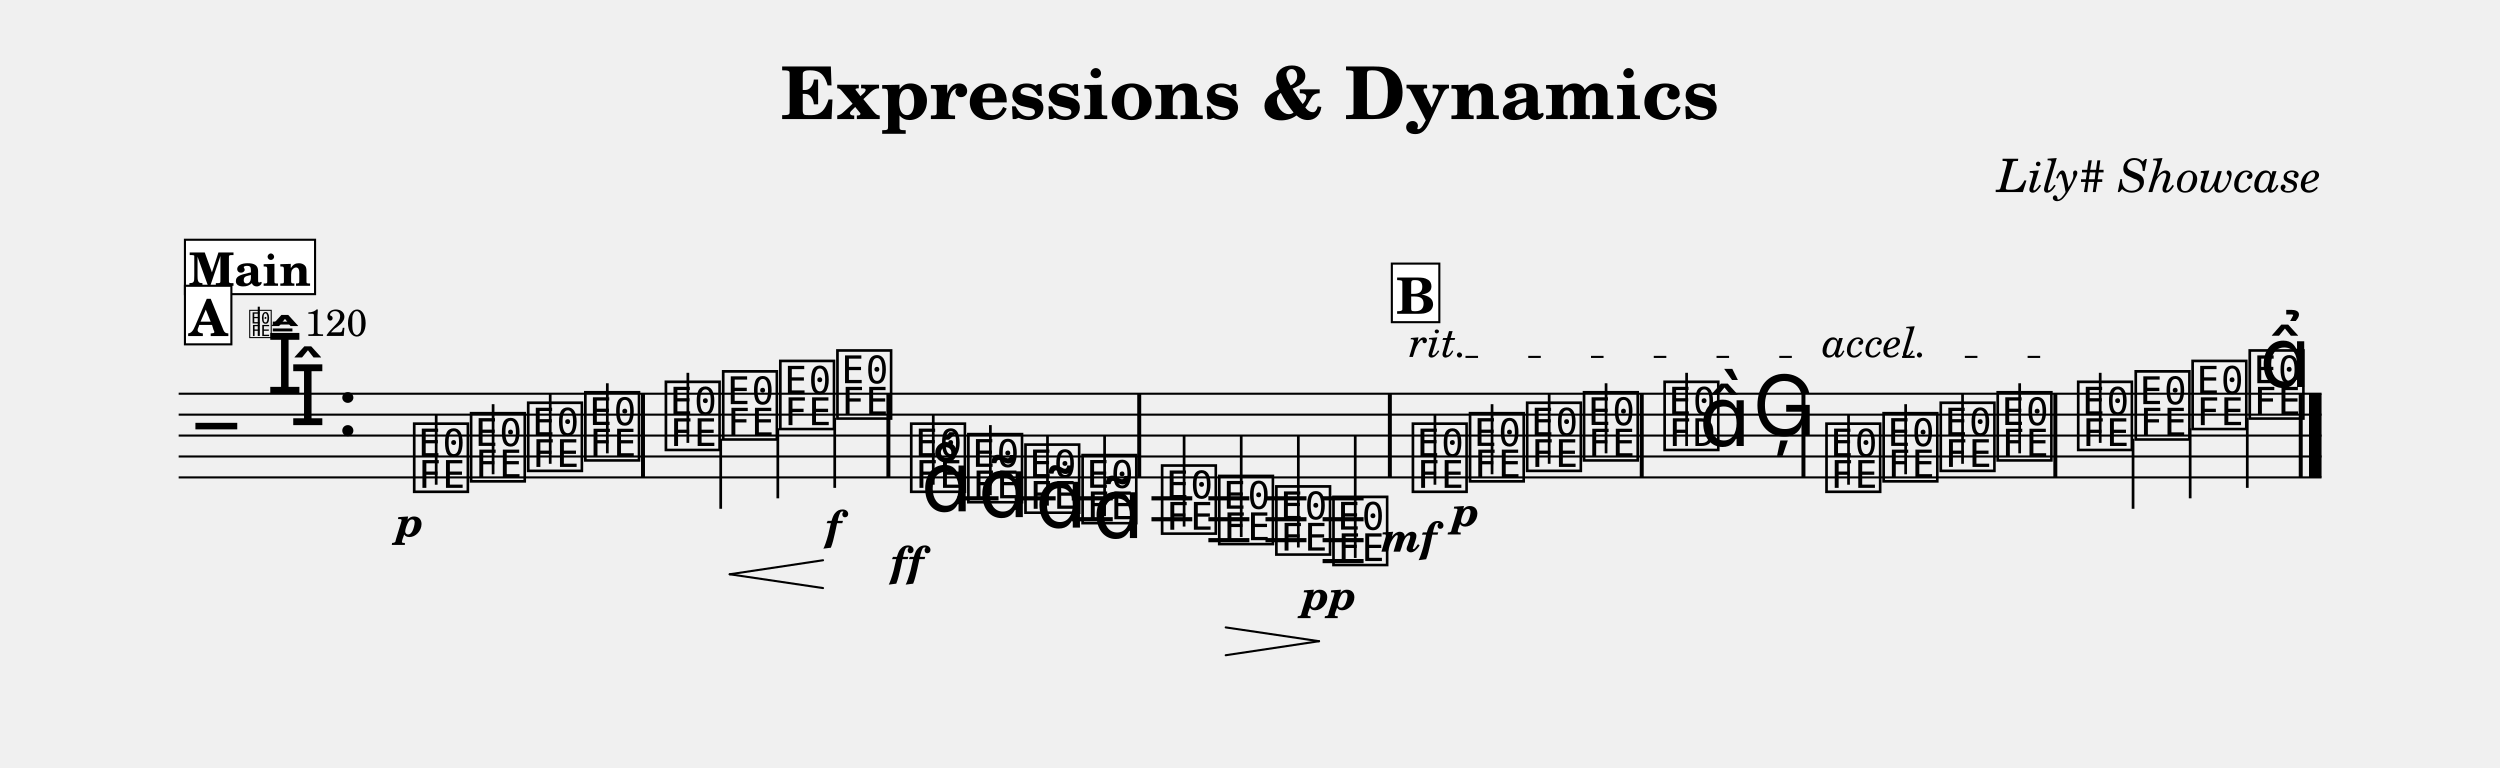
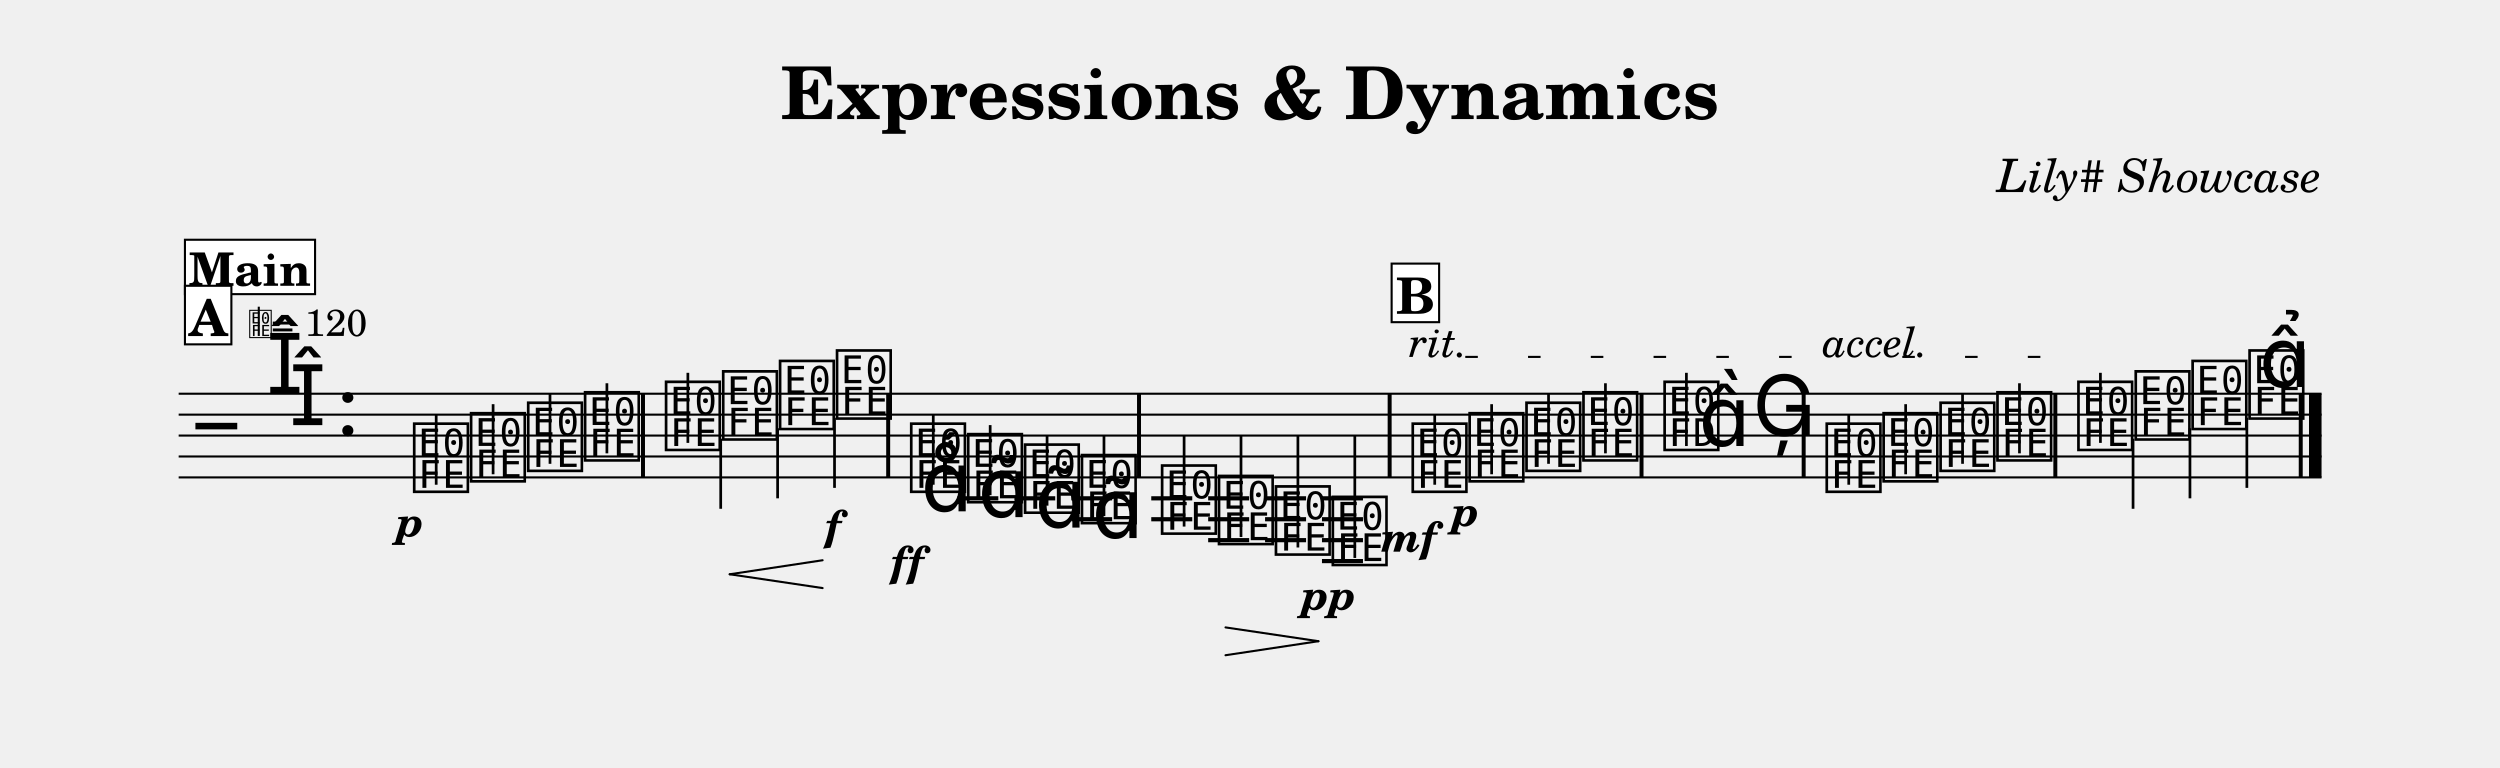
<svg xmlns="http://www.w3.org/2000/svg" width="1195.0" height="366.9" viewBox="0 0 119.50 36.69" font-family="TeX Gyre Schola, serif">
  <style>
  @font-face { font-family: 'Emmentaler'; src: local('Emmentaler'); }
  .music { font-family: 'Emmentaler', serif; }
</style>
  <text x="59.75" y="5.69" font-size="3.49" font-weight="bold" text-anchor="middle" data-pos="98">Expressions &amp; Dynamics</text>
  <text x="110.97" y="9.18" font-size="2.20" font-style="italic" text-anchor="end" data-pos="132">Lily# Showcase</text>
  <g transform="translate(8.54,0.00) scale(1,1)">
    <line x1="0.00" y1="18.82" x2="102.43" y2="18.82" stroke="#000000" stroke-width="0.100" />
    <line x1="0.00" y1="19.82" x2="102.43" y2="19.82" stroke="#000000" stroke-width="0.100" />
    <line x1="0.00" y1="20.82" x2="102.43" y2="20.82" stroke="#000000" stroke-width="0.100" />
    <line x1="0.00" y1="21.82" x2="102.43" y2="21.82" stroke="#000000" stroke-width="0.100" />
    <line x1="0.00" y1="22.82" x2="102.43" y2="22.82" stroke="#000000" stroke-width="0.100" />
    <text class="music" x="0.80" y="21.82" font-size="4.00"></text>
    <text class="music" x="4.19" y="18.82" font-size="4.00" data-pos="169"></text>
    <text class="music" x="5.29" y="20.32" font-size="4.00" data-pos="169"></text>
    <text class="music" x="7.54" y="20.82" font-size="4.00" data-pos="160"></text>
-     <line x1="37.23" y1="23.82" x2="39.19" y2="23.82" stroke="#000000" stroke-width="0.200" />
-     <line x1="39.96" y1="23.82" x2="41.92" y2="23.82" stroke="#000000" stroke-width="0.200" />
-     <line x1="42.69" y1="23.82" x2="44.65" y2="23.82" stroke="#000000" stroke-width="0.200" />
-     <line x1="42.69" y1="24.82" x2="44.65" y2="24.82" stroke="#000000" stroke-width="0.200" />
-     <line x1="46.50" y1="23.82" x2="48.45" y2="23.82" stroke="#000000" stroke-width="0.200" />
-     <line x1="46.50" y1="24.82" x2="48.45" y2="24.82" stroke="#000000" stroke-width="0.200" />
-     <line x1="49.22" y1="23.82" x2="51.18" y2="23.82" stroke="#000000" stroke-width="0.200" />
-     <line x1="49.22" y1="24.82" x2="51.18" y2="24.82" stroke="#000000" stroke-width="0.200" />
-     <line x1="49.22" y1="25.82" x2="51.18" y2="25.82" stroke="#000000" stroke-width="0.200" />
-     <line x1="51.95" y1="23.82" x2="53.91" y2="23.82" stroke="#000000" stroke-width="0.200" />
-     <line x1="51.95" y1="24.82" x2="53.91" y2="24.82" stroke="#000000" stroke-width="0.200" />
-     <line x1="51.95" y1="25.82" x2="53.91" y2="25.82" stroke="#000000" stroke-width="0.200" />
-     <line x1="54.68" y1="23.82" x2="56.64" y2="23.82" stroke="#000000" stroke-width="0.200" />
-     <line x1="54.68" y1="24.82" x2="56.64" y2="24.82" stroke="#000000" stroke-width="0.200" />
-     <line x1="54.68" y1="25.82" x2="56.64" y2="25.82" stroke="#000000" stroke-width="0.200" />
-     <line x1="54.68" y1="26.82" x2="56.64" y2="26.82" stroke="#000000" stroke-width="0.200" />
+     <line x1="37.23" y1="23.82" x2="39.18" y2="23.82" stroke="#000000" stroke-width="0.200" />
+     <line x1="39.95" y1="23.82" x2="41.90" y2="23.82" stroke="#000000" stroke-width="0.200" />
+     <line x1="42.67" y1="23.82" x2="44.62" y2="23.82" stroke="#000000" stroke-width="0.200" />
+     <line x1="42.67" y1="24.82" x2="44.62" y2="24.82" stroke="#000000" stroke-width="0.200" />
+     <line x1="46.49" y1="23.82" x2="48.45" y2="23.82" stroke="#000000" stroke-width="0.200" />
+     <line x1="46.49" y1="24.82" x2="48.45" y2="24.82" stroke="#000000" stroke-width="0.200" />
+     <line x1="49.21" y1="23.82" x2="51.17" y2="23.82" stroke="#000000" stroke-width="0.200" />
+     <line x1="49.21" y1="24.82" x2="51.17" y2="24.82" stroke="#000000" stroke-width="0.200" />
+     <line x1="49.21" y1="25.82" x2="51.17" y2="25.82" stroke="#000000" stroke-width="0.200" />
+     <line x1="51.93" y1="23.82" x2="53.89" y2="23.82" stroke="#000000" stroke-width="0.200" />
+     <line x1="51.93" y1="24.82" x2="53.89" y2="24.82" stroke="#000000" stroke-width="0.200" />
+     <line x1="51.93" y1="25.82" x2="53.89" y2="25.82" stroke="#000000" stroke-width="0.200" />
+     <line x1="54.65" y1="23.82" x2="56.61" y2="23.82" stroke="#000000" stroke-width="0.200" />
+     <line x1="54.65" y1="24.82" x2="56.61" y2="24.82" stroke="#000000" stroke-width="0.200" />
+     <line x1="54.65" y1="25.82" x2="56.61" y2="25.82" stroke="#000000" stroke-width="0.200" />
+     <line x1="54.65" y1="26.82" x2="56.61" y2="26.82" stroke="#000000" stroke-width="0.200" />
    <text class="music" x="11.07" y="23.32" font-size="4.00" data-pos="210"></text>
    <line x1="12.31" y1="23.17" x2="12.31" y2="19.82" stroke="#000000" stroke-width="0.130" />
    <text class="music" x="13.79" y="22.82" font-size="4.00" data-pos="288"></text>
    <line x1="15.03" y1="22.67" x2="15.03" y2="19.32" stroke="#000000" stroke-width="0.130" />
    <text class="music" x="16.52" y="22.32" font-size="4.00" data-pos="290"></text>
-     <line x1="17.76" y1="22.17" x2="17.76" y2="18.82" stroke="#000000" stroke-width="0.130" />
-     <text class="music" x="19.25" y="21.82" font-size="4.00" data-pos="294"></text>
-     <line x1="20.49" y1="21.67" x2="20.49" y2="18.32" stroke="#000000" stroke-width="0.130" />
-     <text class="music" x="23.10" y="21.32" font-size="4.00" data-pos="298"></text>
+     <line x1="17.75" y1="22.17" x2="17.75" y2="18.82" stroke="#000000" stroke-width="0.130" />
+     <text class="music" x="19.24" y="21.82" font-size="4.00" data-pos="294"></text>
+     <line x1="20.47" y1="21.67" x2="20.47" y2="18.32" stroke="#000000" stroke-width="0.130" />
+     <text class="music" x="23.11" y="21.32" font-size="4.00" data-pos="298"></text>
    <line x1="24.34" y1="21.17" x2="24.34" y2="17.82" stroke="#000000" stroke-width="0.130" />
    <text class="music" x="25.84" y="20.82" font-size="4.00" data-pos="309"></text>
    <line x1="25.91" y1="20.97" x2="25.91" y2="24.32" stroke="#000000" stroke-width="0.130" />
-     <text class="music" x="28.57" y="20.32" font-size="4.00" data-pos="311"></text>
-     <line x1="28.64" y1="20.47" x2="28.64" y2="23.82" stroke="#000000" stroke-width="0.130" />
-     <text class="music" x="31.30" y="19.82" font-size="4.00" data-pos="315"></text>
-     <line x1="31.36" y1="19.97" x2="31.36" y2="23.32" stroke="#000000" stroke-width="0.130" />
+     <text class="music" x="28.56" y="20.32" font-size="4.00" data-pos="311"></text>
+     <line x1="28.63" y1="20.47" x2="28.63" y2="23.82" stroke="#000000" stroke-width="0.130" />
+     <text class="music" x="31.28" y="19.82" font-size="4.00" data-pos="315"></text>
+     <line x1="31.35" y1="19.97" x2="31.35" y2="23.32" stroke="#000000" stroke-width="0.130" />
    <text class="music" x="34.83" y="23.32" font-size="4.00" data-pos="339"></text>
    <line x1="36.07" y1="23.17" x2="36.07" y2="19.82" stroke="#000000" stroke-width="0.130" />
-     <text class="music" x="37.56" y="23.82" font-size="4.00" data-pos="391"></text>
-     <line x1="38.80" y1="23.67" x2="38.80" y2="20.32" stroke="#000000" stroke-width="0.130" />
-     <text class="music" x="40.29" y="24.32" font-size="4.00" data-pos="404"></text>
-     <line x1="41.53" y1="24.17" x2="41.53" y2="20.82" stroke="#000000" stroke-width="0.130" />
-     <text class="music" x="43.02" y="24.82" font-size="4.00" data-pos="415"></text>
-     <line x1="44.26" y1="24.67" x2="44.26" y2="20.82" stroke="#000000" stroke-width="0.130" />
+     <text class="music" x="37.55" y="23.82" font-size="4.00" data-pos="391"></text>
+     <line x1="38.79" y1="23.67" x2="38.79" y2="20.32" stroke="#000000" stroke-width="0.130" />
+     <text class="music" x="40.27" y="24.32" font-size="4.00" data-pos="404"></text>
+     <line x1="41.51" y1="24.17" x2="41.51" y2="20.82" stroke="#000000" stroke-width="0.130" />
+     <text class="music" x="42.99" y="24.82" font-size="4.00" data-pos="415"></text>
+     <line x1="44.23" y1="24.67" x2="44.23" y2="20.82" stroke="#000000" stroke-width="0.130" />
    <text class="music" x="46.82" y="25.32" font-size="4.00" data-pos="428"></text>
    <line x1="48.06" y1="25.17" x2="48.06" y2="20.82" stroke="#000000" stroke-width="0.130" />
-     <text class="music" x="49.55" y="25.82" font-size="4.00" data-pos="441"></text>
-     <line x1="50.79" y1="25.67" x2="50.79" y2="20.82" stroke="#000000" stroke-width="0.130" />
-     <text class="music" x="52.28" y="26.32" font-size="4.00" data-pos="445"></text>
-     <line x1="53.52" y1="26.17" x2="53.52" y2="20.82" stroke="#000000" stroke-width="0.130" />
-     <text class="music" x="55.01" y="26.82" font-size="4.00" data-pos="447"></text>
-     <line x1="56.24" y1="26.67" x2="56.24" y2="20.82" stroke="#000000" stroke-width="0.130" />
-     <text class="music" x="58.81" y="23.32" font-size="4.00" data-pos="473"></text>
-     <line x1="60.05" y1="23.17" x2="60.05" y2="19.82" stroke="#000000" stroke-width="0.130" />
-     <text class="music" x="61.54" y="22.82" font-size="4.00" data-pos="533"></text>
-     <line x1="62.78" y1="22.67" x2="62.78" y2="19.32" stroke="#000000" stroke-width="0.130" />
-     <text class="music" x="64.27" y="22.32" font-size="4.00" data-pos="541"></text>
-     <line x1="65.51" y1="22.17" x2="65.51" y2="18.82" stroke="#000000" stroke-width="0.130" />
-     <text class="music" x="66.99" y="21.82" font-size="4.00" data-pos="545"></text>
-     <line x1="68.23" y1="21.67" x2="68.23" y2="18.32" stroke="#000000" stroke-width="0.130" />
+     <text class="music" x="49.54" y="25.82" font-size="4.00" data-pos="441"></text>
+     <line x1="50.78" y1="25.67" x2="50.78" y2="20.82" stroke="#000000" stroke-width="0.130" />
+     <text class="music" x="52.26" y="26.32" font-size="4.00" data-pos="445"></text>
+     <line x1="53.50" y1="26.17" x2="53.50" y2="20.82" stroke="#000000" stroke-width="0.130" />
+     <text class="music" x="54.98" y="26.82" font-size="4.00" data-pos="447"></text>
+     <line x1="56.22" y1="26.67" x2="56.22" y2="20.82" stroke="#000000" stroke-width="0.130" />
+     <text class="music" x="58.80" y="23.32" font-size="4.00" data-pos="473"></text>
+     <line x1="60.04" y1="23.17" x2="60.04" y2="19.82" stroke="#000000" stroke-width="0.130" />
+     <text class="music" x="61.52" y="22.82" font-size="4.00" data-pos="533"></text>
+     <line x1="62.76" y1="22.67" x2="62.76" y2="19.32" stroke="#000000" stroke-width="0.130" />
+     <text class="music" x="64.24" y="22.32" font-size="4.00" data-pos="541"></text>
+     <line x1="65.48" y1="22.17" x2="65.48" y2="18.82" stroke="#000000" stroke-width="0.130" />
+     <text class="music" x="66.96" y="21.82" font-size="4.00" data-pos="545"></text>
+     <line x1="68.20" y1="21.67" x2="68.20" y2="18.32" stroke="#000000" stroke-width="0.130" />
    <text class="music" x="70.84" y="21.32" font-size="4.00" data-pos="549"></text>
-     <line x1="72.08" y1="21.32" x2="72.08" y2="17.82" stroke="#000000" stroke-width="0.130" />
-     <text class="music" x="72.67" y="21.32" font-size="4.00"></text>
+     <line x1="72.07" y1="21.32" x2="72.07" y2="17.82" stroke="#000000" stroke-width="0.130" />
+     <text class="music" x="72.66" y="21.32" font-size="4.00"></text>
    <text class="music" x="75.23" y="20.82" font-size="4.00" data-pos="555"></text>
-     <text class="music" x="78.58" y="23.32" font-size="4.00" data-pos="579"></text>
-     <line x1="79.82" y1="23.17" x2="79.82" y2="19.82" stroke="#000000" stroke-width="0.130" />
+     <text class="music" x="78.59" y="23.32" font-size="4.00" data-pos="579"></text>
+     <line x1="79.83" y1="23.17" x2="79.83" y2="19.82" stroke="#000000" stroke-width="0.130" />
    <text class="music" x="81.31" y="22.82" font-size="4.00" data-pos="624"></text>
    <line x1="82.55" y1="22.67" x2="82.55" y2="19.32" stroke="#000000" stroke-width="0.130" />
-     <text class="music" x="84.04" y="22.32" font-size="4.00" data-pos="626"></text>
+     <text class="music" x="84.03" y="22.32" font-size="4.00" data-pos="626"></text>
    <line x1="85.27" y1="22.17" x2="85.27" y2="18.82" stroke="#000000" stroke-width="0.130" />
-     <text class="music" x="86.76" y="21.82" font-size="4.00" data-pos="630"></text>
-     <line x1="88.00" y1="21.67" x2="88.00" y2="18.32" stroke="#000000" stroke-width="0.130" />
-     <text class="music" x="90.61" y="21.32" font-size="4.00" data-pos="634"></text>
-     <line x1="91.85" y1="21.17" x2="91.85" y2="17.82" stroke="#000000" stroke-width="0.130" />
+     <text class="music" x="86.75" y="21.82" font-size="4.00" data-pos="630"></text>
+     <line x1="87.99" y1="21.67" x2="87.99" y2="18.32" stroke="#000000" stroke-width="0.130" />
+     <text class="music" x="90.62" y="21.32" font-size="4.00" data-pos="634"></text>
+     <line x1="91.86" y1="21.17" x2="91.86" y2="17.82" stroke="#000000" stroke-width="0.130" />
    <text class="music" x="93.36" y="20.82" font-size="4.00" data-pos="639"></text>
    <line x1="93.42" y1="20.97" x2="93.42" y2="24.32" stroke="#000000" stroke-width="0.130" />
    <text class="music" x="96.08" y="20.32" font-size="4.00" data-pos="641"></text>
-     <line x1="96.15" y1="20.47" x2="96.15" y2="23.82" stroke="#000000" stroke-width="0.130" />
-     <text class="music" x="98.81" y="19.82" font-size="4.00" data-pos="645"></text>
-     <line x1="98.88" y1="19.97" x2="98.88" y2="23.32" stroke="#000000" stroke-width="0.130" />
+     <line x1="96.14" y1="20.47" x2="96.14" y2="23.82" stroke="#000000" stroke-width="0.130" />
+     <text class="music" x="98.80" y="19.82" font-size="4.00" data-pos="645"></text>
+     <line x1="98.86" y1="19.97" x2="98.86" y2="23.32" stroke="#000000" stroke-width="0.130" />
    <rect x="22.10" y="18.82" width="0.19" height="4.00" data-pos="296" />
-     <rect x="33.83" y="18.82" width="0.19" height="4.00" data-pos="319" />
-     <rect x="45.82" y="18.82" width="0.19" height="4.00" data-pos="426" />
-     <rect x="57.80" y="18.82" width="0.19" height="4.00" data-pos="452" />
-     <rect x="69.84" y="18.82" width="0.19" height="4.00" data-pos="547" />
-     <rect x="77.57" y="18.82" width="0.19" height="4.00" data-pos="558" />
+     <rect x="33.82" y="18.82" width="0.19" height="4.00" data-pos="319" />
+     <rect x="45.81" y="18.82" width="0.19" height="4.00" data-pos="426" />
+     <rect x="57.79" y="18.82" width="0.19" height="4.00" data-pos="452" />
+     <rect x="69.83" y="18.82" width="0.19" height="4.00" data-pos="547" />
+     <rect x="77.58" y="18.82" width="0.19" height="4.00" data-pos="558" />
    <rect x="89.61" y="18.82" width="0.19" height="4.00" data-pos="632" />
    <rect x="101.34" y="18.82" width="0.19" height="4.00" data-pos="655" />
    <rect x="101.83" y="18.82" width="0.60" height="4.00" data-pos="655" />
    <text x="11.07" y="25.64" font-size="2.00" font-weight="bold" font-style="italic" text-anchor="middle" data-pos="285">p</text>
-     <text x="31.30" y="25.82" font-size="2.00" font-weight="bold" font-style="italic" text-anchor="middle" data-pos="316">f</text>
+     <text x="31.28" y="25.82" font-size="2.00" font-weight="bold" font-style="italic" text-anchor="middle" data-pos="316">f</text>
    <text x="34.83" y="27.54" font-size="2.00" font-weight="bold" font-style="italic" text-anchor="middle" data-pos="380">ff</text>
-     <text x="55.01" y="29.14" font-size="2.00" font-weight="bold" font-style="italic" text-anchor="middle" data-pos="448">pp</text>
-     <text x="58.81" y="26.37" font-size="2.00" font-weight="bold" font-style="italic" text-anchor="middle" data-pos="529">mf</text>
-     <text x="61.54" y="25.14" font-size="2.00" font-weight="bold" font-style="italic" text-anchor="middle" data-pos="534">p</text>
+     <text x="54.98" y="29.14" font-size="2.00" font-weight="bold" font-style="italic" text-anchor="middle" data-pos="448">pp</text>
+     <text x="58.80" y="26.37" font-size="2.00" font-weight="bold" font-style="italic" text-anchor="middle" data-pos="529">mf</text>
+     <text x="61.52" y="25.14" font-size="2.00" font-weight="bold" font-style="italic" text-anchor="middle" data-pos="534">p</text>
    <text class="music" x="35.48" y="24.44" font-size="4.00" data-pos="383"></text>
-     <text class="music" x="38.21" y="24.72" font-size="4.00" data-pos="394"></text>
-     <text class="music" x="40.94" y="25.22" font-size="4.00" data-pos="405"></text>
-     <text class="music" x="43.67" y="25.72" font-size="4.00" data-pos="416"></text>
-     <text class="music" x="99.46" y="18.50" font-size="4.00" data-pos="646"></text>
-     <line x1="26.34" y1="27.45" x2="30.80" y2="26.78" stroke="#000000" stroke-width="0.100" stroke-linecap="round" data-pos="302" />
-     <line x1="26.34" y1="27.45" x2="30.80" y2="28.11" stroke="#000000" stroke-width="0.100" stroke-linecap="round" data-pos="302" />
-     <line x1="50.05" y1="29.99" x2="54.51" y2="30.65" stroke="#000000" stroke-width="0.100" stroke-linecap="round" data-pos="432" />
-     <line x1="50.05" y1="31.32" x2="54.51" y2="30.65" stroke="#000000" stroke-width="0.100" stroke-linecap="round" data-pos="432" />
+     <text class="music" x="38.20" y="24.72" font-size="4.00" data-pos="394"></text>
+     <text class="music" x="40.92" y="25.22" font-size="4.00" data-pos="405"></text>
+     <text class="music" x="43.65" y="25.72" font-size="4.00" data-pos="416"></text>
+     <text class="music" x="99.45" y="18.50" font-size="4.00" data-pos="646"></text>
+     <line x1="26.34" y1="27.45" x2="30.78" y2="26.78" stroke="#000000" stroke-width="0.100" stroke-linecap="round" data-pos="302" />
+     <line x1="26.34" y1="27.45" x2="30.78" y2="28.11" stroke="#000000" stroke-width="0.100" stroke-linecap="round" data-pos="302" />
+     <line x1="50.04" y1="29.99" x2="54.48" y2="30.65" stroke="#000000" stroke-width="0.100" stroke-linecap="round" data-pos="432" />
+     <line x1="50.04" y1="31.32" x2="54.48" y2="30.65" stroke="#000000" stroke-width="0.100" stroke-linecap="round" data-pos="432" />
    <text class="music" x="3.32" y="16.06" font-size="1.60" data-pos="0"></text>
    <line x1="3.83" y1="16.06" x2="3.83" y2="14.66" stroke="#000000" stroke-width="0.100" data-pos="0" />
    <text x="4.42" y="16.06" font-size="1.80" data-pos="0">= 120</text>
    <rect x="0.30" y="11.46" width="6.22" height="2.60" fill="#FFFFFF" stroke="#000000" stroke-width="0.100" data-pos="660" />
    <text x="3.41" y="13.66" font-size="2.20" font-weight="bold" text-anchor="middle" data-pos="660">Main</text>
    <rect x="0.30" y="13.66" width="2.22" height="2.80" fill="#FFFFFF" stroke="#000000" stroke-width="0.100" data-pos="275" />
    <text x="1.41" y="16.06" font-size="2.40" font-weight="bold" text-anchor="middle" data-pos="275">A</text>
-     <rect x="57.99" y="12.60" width="2.27" height="2.80" fill="#FFFFFF" stroke="#000000" stroke-width="0.100" data-pos="519" />
-     <text x="59.13" y="15.00" font-size="2.40" font-weight="bold" text-anchor="middle" data-pos="519">B</text>
-     <text x="58.81" y="17.06" font-size="2.00" font-style="italic" data-pos="536">rit.</text>
-     <line x1="61.51" y1="17.06" x2="78.33" y2="17.06" stroke="#000000" stroke-width="0.100" stroke-dasharray="0.60 2.40" data-pos="536" />
-     <text x="78.58" y="17.06" font-size="2.00" font-style="italic" data-pos="617">accel.</text>
-     <line x1="82.38" y1="17.06" x2="90.36" y2="17.06" stroke="#000000" stroke-width="0.100" stroke-dasharray="0.60 2.40" data-pos="617" />
+     <rect x="57.98" y="12.60" width="2.27" height="2.80" fill="#FFFFFF" stroke="#000000" stroke-width="0.100" data-pos="519" />
+     <text x="59.12" y="15.00" font-size="2.40" font-weight="bold" text-anchor="middle" data-pos="519">B</text>
+     <text x="58.80" y="17.06" font-size="2.00" font-style="italic" data-pos="536">rit.</text>
+     <line x1="61.50" y1="17.06" x2="78.34" y2="17.06" stroke="#000000" stroke-width="0.100" stroke-dasharray="0.60 2.40" data-pos="536" />
+     <text x="78.59" y="17.06" font-size="2.00" font-style="italic" data-pos="617">accel.</text>
+     <line x1="82.39" y1="17.06" x2="90.37" y2="17.06" stroke="#000000" stroke-width="0.100" stroke-dasharray="0.60 2.40" data-pos="617" />
  </g>
</svg>
